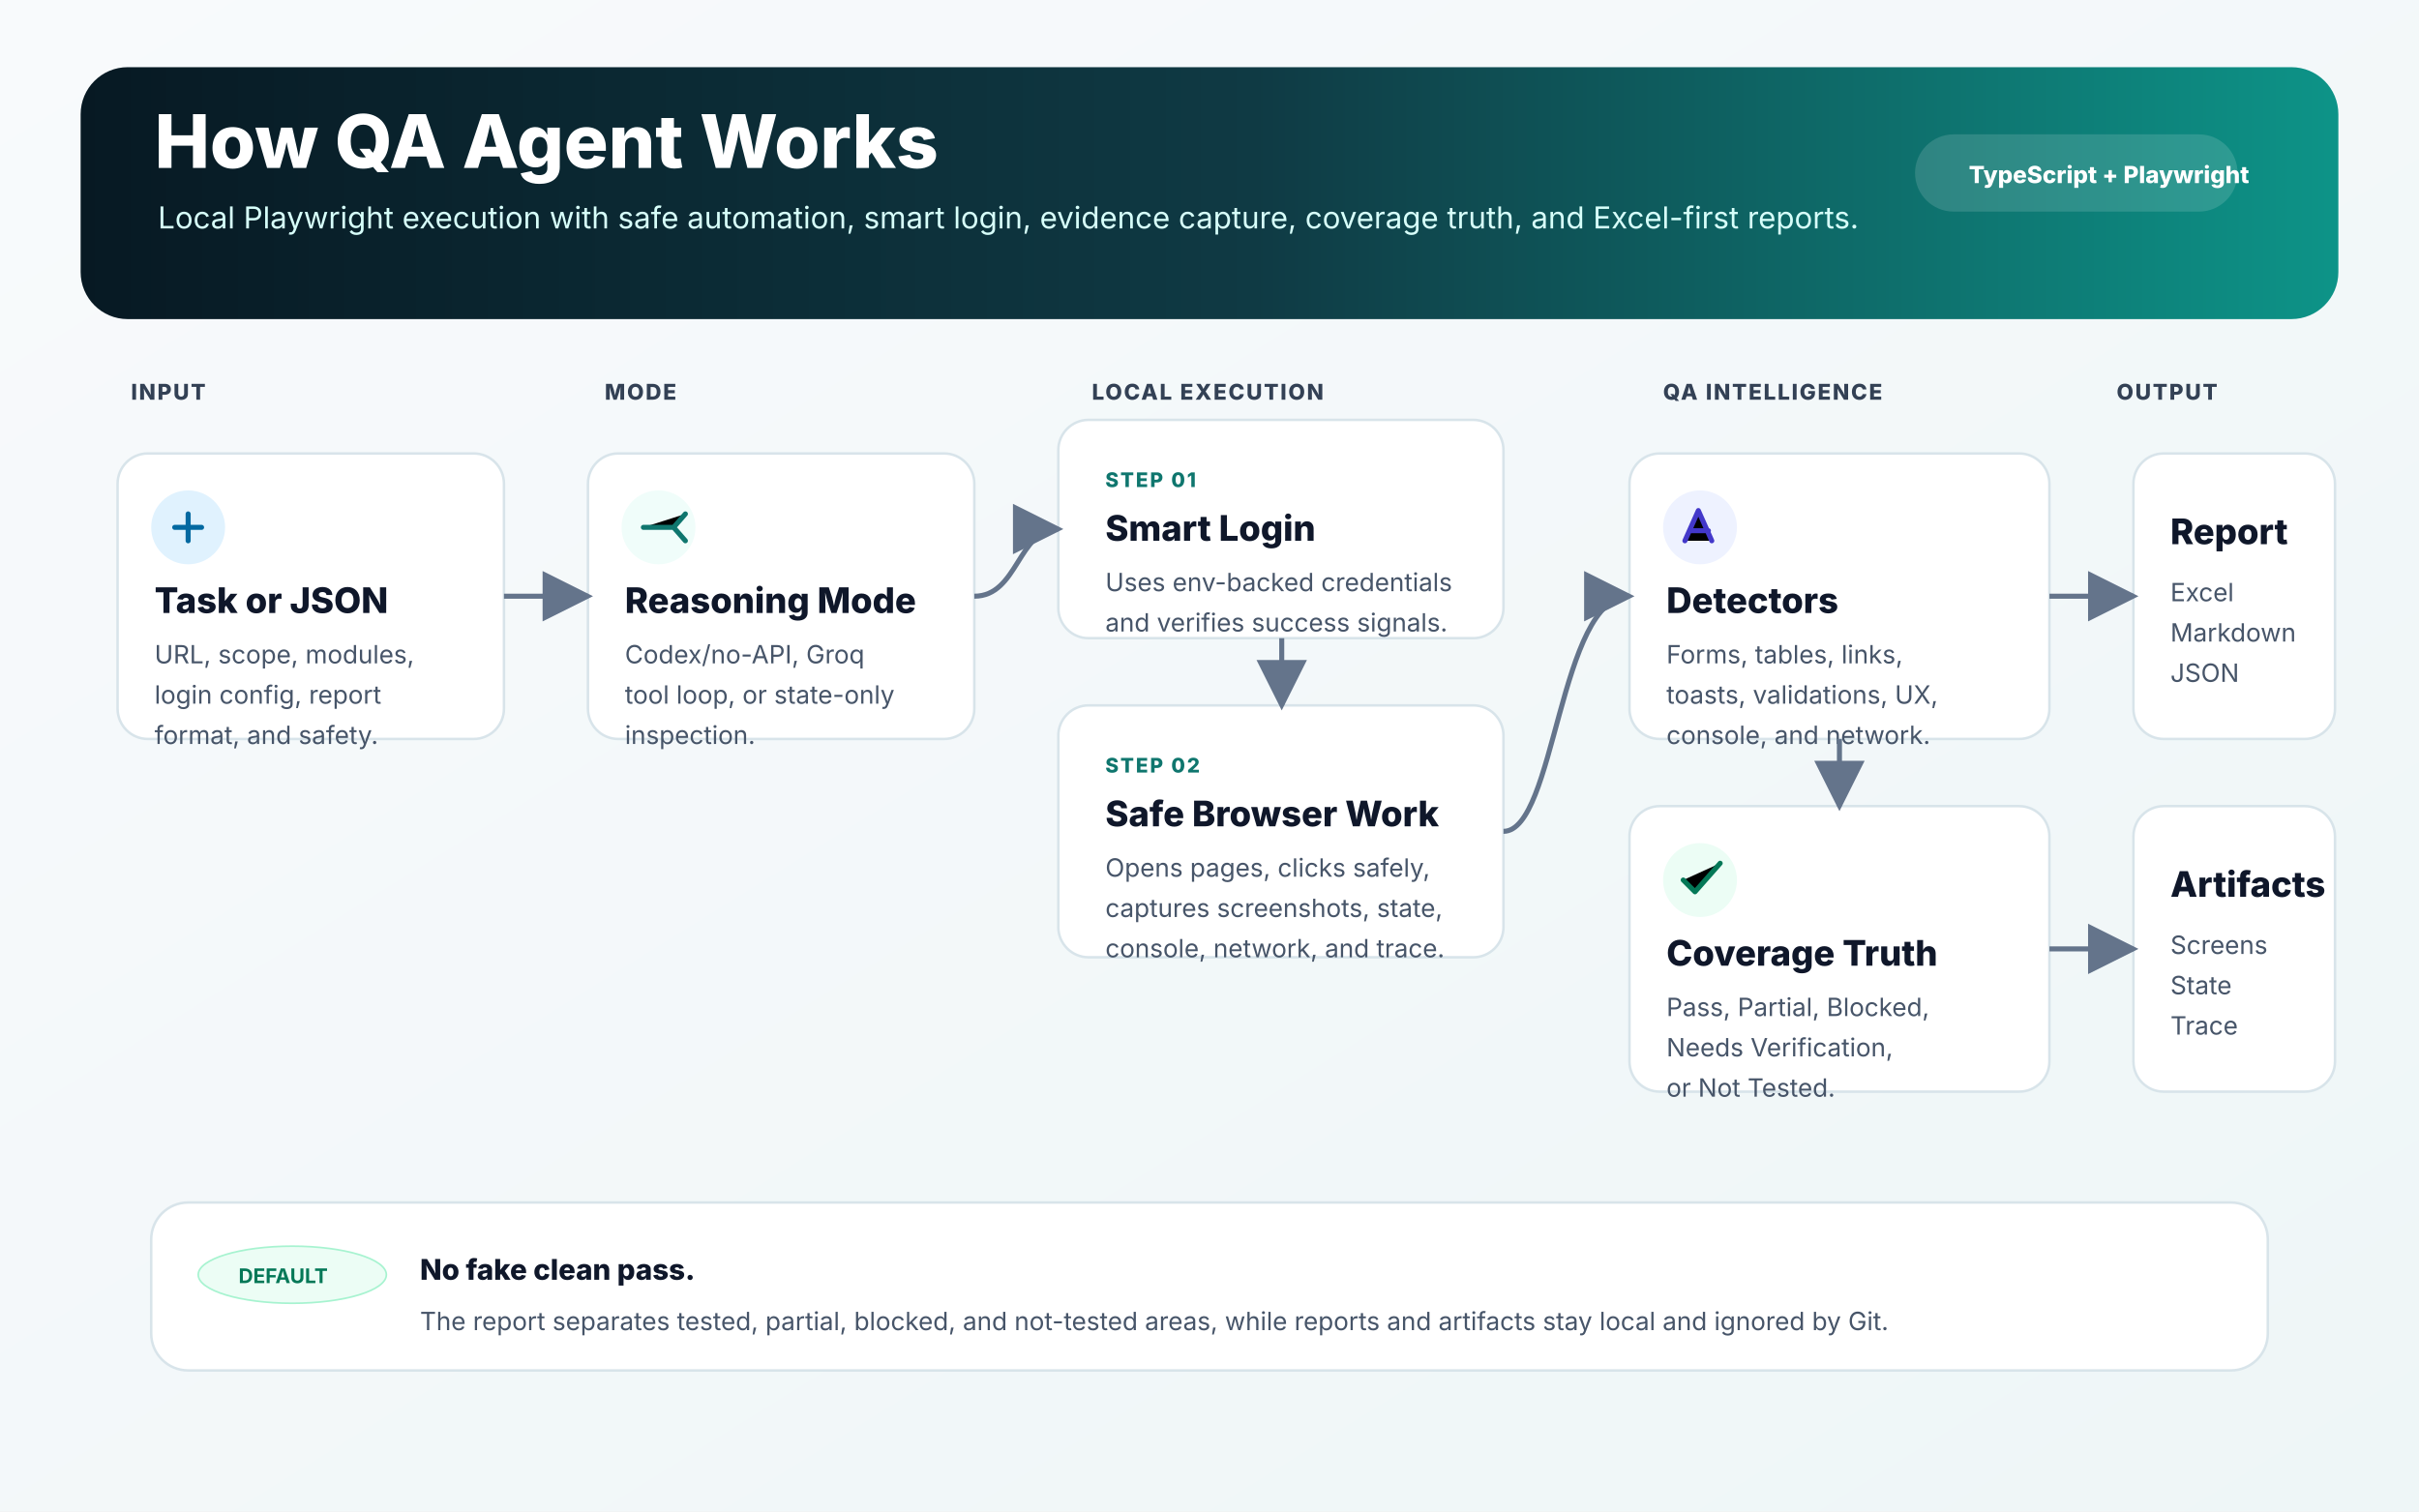
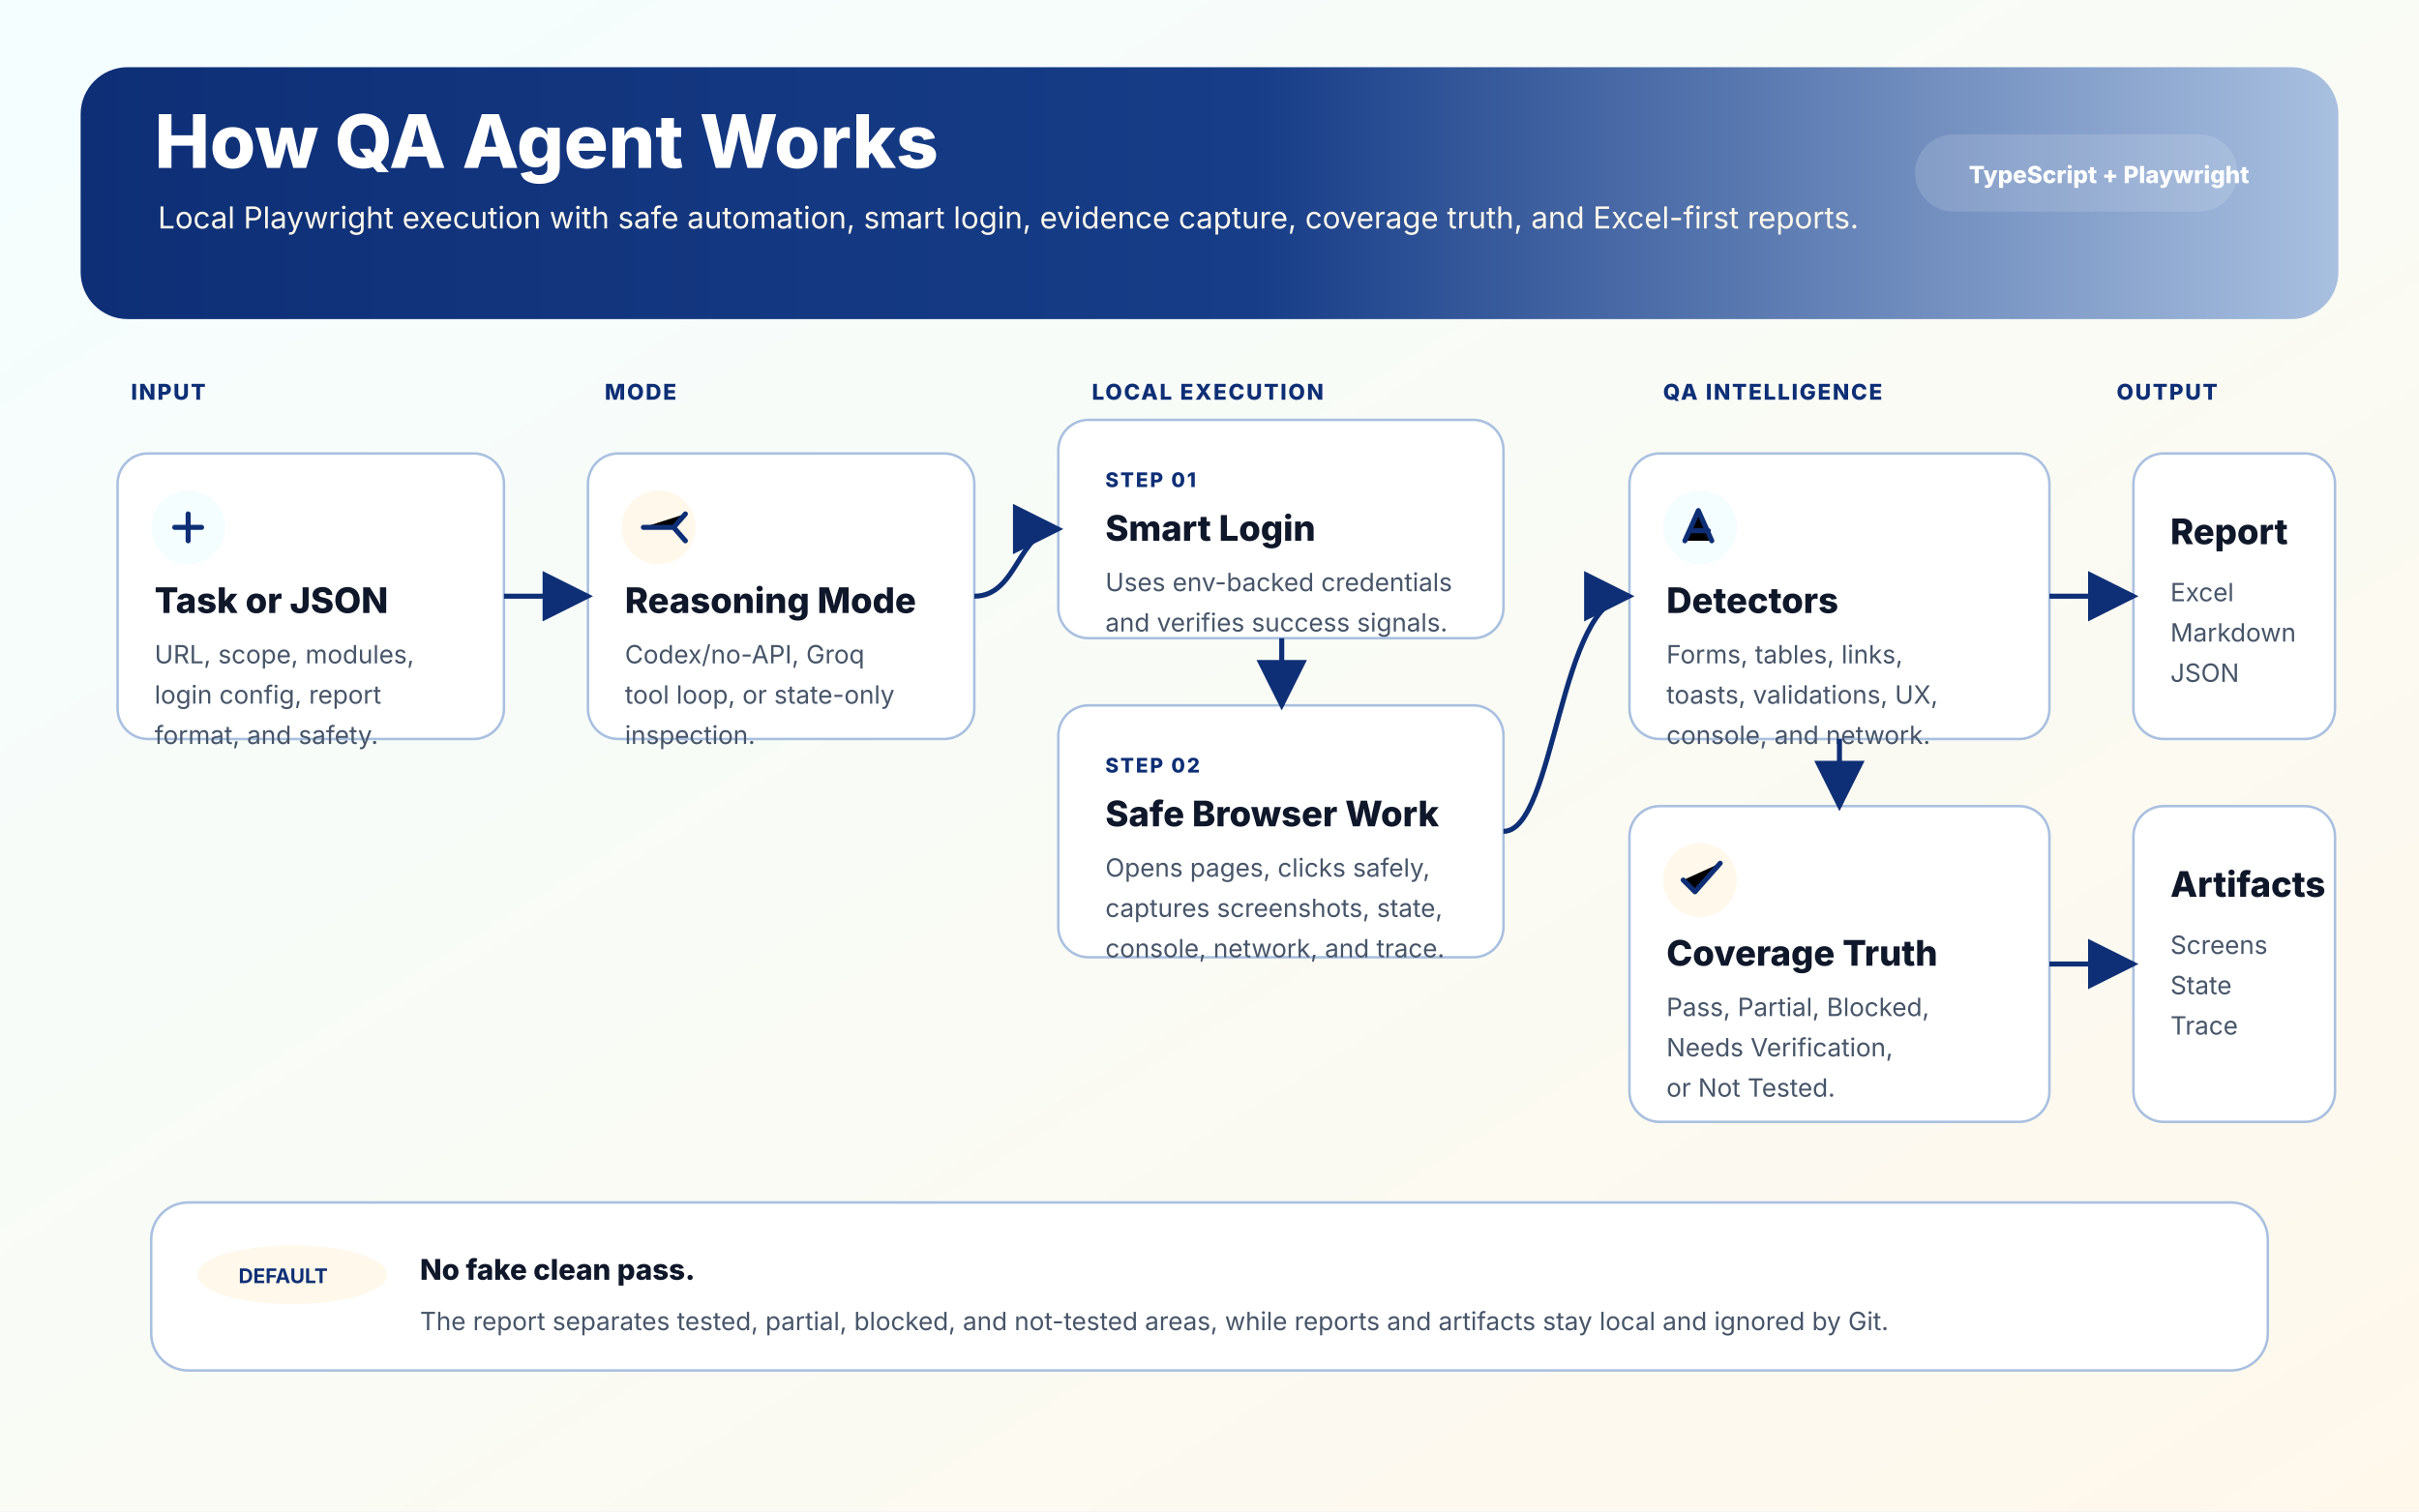
<svg xmlns="http://www.w3.org/2000/svg" width="1440" height="900" viewBox="0 0 1440 900" role="img" aria-labelledby="title desc">
  <defs>
    <linearGradient id="page" x1="0" y1="0" x2="1" y2="1">
-       <stop offset="0%" stop-color="#F8FAFC" />
-       <stop offset="100%" stop-color="#EEF6F7" />
+       <stop offset="0%" stop-color="#f4feff" />
+       <stop offset="100%" stop-color="#fff8eb" />
    </linearGradient>
    <linearGradient id="hero" x1="0" y1="0" x2="1" y2="0">
-       <stop offset="0%" stop-color="#071923" />
-       <stop offset="52%" stop-color="#0F3A44" />
-       <stop offset="100%" stop-color="#0D9488" />
+       <stop offset="0%" stop-color="#0e2f76" />
+       <stop offset="52%" stop-color="#173d88" />
+       <stop offset="100%" stop-color="#A9C0E0" />
    </linearGradient>
    <linearGradient id="accent" x1="0" y1="0" x2="1" y2="1">
-       <stop offset="0%" stop-color="#14B8A6" />
-       <stop offset="100%" stop-color="#2563EB" />
+       <stop offset="0%" stop-color="#0e2f76" />
+       <stop offset="100%" stop-color="#0e2f76" />
    </linearGradient>
    <marker id="arrow" markerWidth="16" markerHeight="16" refX="12" refY="8" orient="auto" markerUnits="strokeWidth">
-       <path d="M3,3 L13,8 L3,13 Z" fill="#64748B" />
+       <path d="M3,3 L13,8 L3,13 Z" fill="#0e2f76" />
    </marker>
    <style>
      .title { font: 800 44px Inter, Segoe UI, Arial, sans-serif; fill: #FFFFFF; letter-spacing: 0; }
-       .subtitle { font: 400 18px Inter, Segoe UI, Arial, sans-serif; fill: #D7FFFA; letter-spacing: 0; }
-       .eyebrow { font: 800 12px Inter, Segoe UI, Arial, sans-serif; fill: #0F766E; letter-spacing: 1.1px; }
-       .card { fill: #FFFFFF; stroke: #D8E4EA; stroke-width: 1.5; rx: 18; }
+       .subtitle { font: 400 18px Inter, Segoe UI, Arial, sans-serif; fill: #fff8eb; letter-spacing: 0; }
+       .eyebrow { font: 800 12px Inter, Segoe UI, Arial, sans-serif; fill: #0e2f76; letter-spacing: 1.1px; }
+       .card { fill: #FFFFFF; stroke: #A9C0E0; stroke-width: 1.5; rx: 18; }
      .cardTitle { font: 800 21px Inter, Segoe UI, Arial, sans-serif; fill: #0F172A; letter-spacing: 0; }
      .cardText { font: 400 15px Inter, Segoe UI, Arial, sans-serif; fill: #475569; letter-spacing: 0; }
-       .small { font: 700 12px Inter, Segoe UI, Arial, sans-serif; fill: #0F766E; letter-spacing: 0; }
-       .lane { font: 800 13px Inter, Segoe UI, Arial, sans-serif; fill: #334155; letter-spacing: 1px; }
-       .arrow { stroke: #64748B; stroke-width: 3; fill: none; marker-end: url(#arrow); }
-       .thin { stroke: #CBD5E1; stroke-width: 1.4; fill: none; }
-       .chip { fill: #ECFDF5; stroke: #A7F3D0; stroke-width: 1; rx: 999; }
-       .chipText { font: 700 12px Inter, Segoe UI, Arial, sans-serif; fill: #047857; letter-spacing: 0; }
+       .small { font: 700 12px Inter, Segoe UI, Arial, sans-serif; fill: #0e2f76; letter-spacing: 0; }
+       .lane { font: 800 13px Inter, Segoe UI, Arial, sans-serif; fill: #0e2f76; letter-spacing: 1px; }
+       .arrow { stroke: #0e2f76; stroke-width: 3; fill: none; marker-end: url(#arrow); }
+       .thin { stroke: #A9C0E0; stroke-width: 1.4; fill: none; }
+       .chip { fill: #fff8eb; stroke: #fff8eb; stroke-width: 1; rx: 999; }
+       .chipText { font: 700 12px Inter, Segoe UI, Arial, sans-serif; fill: #0e2f76; letter-spacing: 0; }
    </style>
  </defs>
  <rect width="1440" height="900" fill="url(#page)" />
  <rect x="48" y="40" width="1344" height="150" rx="28" fill="url(#hero)" />
  <text class="title" x="92" y="100">How QA Agent Works</text>
  <text class="subtitle" x="94" y="136">Local Playwright execution with safe automation, smart login, evidence capture, coverage truth, and Excel-first reports.</text>
  <rect x="1140" y="80" width="192" height="46" rx="23" fill="#FFFFFF" opacity="0.14" />
  <text x="1172" y="109" font-family="Inter, Segoe UI, Arial, sans-serif" font-size="14" font-weight="800" fill="#FFFFFF">TypeScript + Playwright</text>
  <text class="lane" x="78" y="238">INPUT</text>
  <text class="lane" x="360" y="238">MODE</text>
  <text class="lane" x="650" y="238">LOCAL EXECUTION</text>
  <text class="lane" x="990" y="238">QA INTELLIGENCE</text>
  <text class="lane" x="1260" y="238">OUTPUT</text>
  <rect class="card" x="70" y="270" width="230" height="170" />
-   <circle cx="112" cy="314" r="22" fill="#E0F2FE" />
-   <path d="M104 314h16M112 306v16" stroke="#0369A1" stroke-width="3" stroke-linecap="round" />
+   <circle cx="112" cy="314" r="22" fill="#f4feff" />
+   <path d="M104 314h16M112 306v16" stroke="#0e2f76" stroke-width="3" stroke-linecap="round" />
  <text class="cardTitle" x="92" y="365">Task or JSON</text>
  <text class="cardText" x="92" y="395">URL, scope, modules,</text>
  <text class="cardText" x="92" y="419">login config, report</text>
  <text class="cardText" x="92" y="443">format, and safety.</text>
  <rect class="card" x="350" y="270" width="230" height="170" />
-   <circle cx="392" cy="314" r="22" fill="#F0FDFA" />
-   <path d="M383 314h18l7-8M401 314l7 8" stroke="#0F766E" stroke-width="3" stroke-linecap="round" stroke-linejoin="round" />
+   <circle cx="392" cy="314" r="22" fill="#fff8eb" />
+   <path d="M383 314h18l7-8M401 314l7 8" stroke="#0e2f76" stroke-width="3" stroke-linecap="round" stroke-linejoin="round" />
  <text class="cardTitle" x="372" y="365">Reasoning Mode</text>
  <text class="cardText" x="372" y="395">Codex/no-API, Groq</text>
  <text class="cardText" x="372" y="419">tool loop, or state-only</text>
  <text class="cardText" x="372" y="443">inspection.</text>
  <rect class="card" x="630" y="250" width="265" height="130" />
  <text class="eyebrow" x="658" y="290">STEP 01</text>
  <text class="cardTitle" x="658" y="322">Smart Login</text>
  <text class="cardText" x="658" y="352">Uses env-backed credentials</text>
  <text class="cardText" x="658" y="376">and verifies success signals.</text>
  <rect class="card" x="630" y="420" width="265" height="150" />
  <text class="eyebrow" x="658" y="460">STEP 02</text>
  <text class="cardTitle" x="658" y="492">Safe Browser Work</text>
  <text class="cardText" x="658" y="522">Opens pages, clicks safely,</text>
  <text class="cardText" x="658" y="546">captures screenshots, state,</text>
  <text class="cardText" x="658" y="570">console, network, and trace.</text>
  <rect class="card" x="970" y="270" width="250" height="170" />
-   <circle cx="1012" cy="314" r="22" fill="#EEF2FF" />
-   <path d="M1003 322l8-18 8 18M1007 316h10" stroke="#4338CA" stroke-width="3" stroke-linecap="round" stroke-linejoin="round" />
+   <circle cx="1012" cy="314" r="22" fill="#f4feff" />
+   <path d="M1003 322l8-18 8 18M1007 316h10" stroke="#0e2f76" stroke-width="3" stroke-linecap="round" stroke-linejoin="round" />
  <text class="cardTitle" x="992" y="365">Detectors</text>
  <text class="cardText" x="992" y="395">Forms, tables, links,</text>
  <text class="cardText" x="992" y="419">toasts, validations, UX,</text>
  <text class="cardText" x="992" y="443">console, and network.</text>
-   <rect class="card" x="970" y="480" width="250" height="170" />
-   <circle cx="1012" cy="524" r="22" fill="#ECFDF5" />
-   <path d="M1002 524l7 7 15-17" stroke="#047857" stroke-width="3" stroke-linecap="round" stroke-linejoin="round" />
+   <rect class="card" x="970" y="480" width="250" height="188" />
+   <circle cx="1012" cy="524" r="22" fill="#fff8eb" />
+   <path d="M1002 524l7 7 15-17" stroke="#0e2f76" stroke-width="3" stroke-linecap="round" stroke-linejoin="round" />
  <text class="cardTitle" x="992" y="575">Coverage Truth</text>
  <text class="cardText" x="992" y="605">Pass, Partial, Blocked,</text>
  <text class="cardText" x="992" y="629">Needs Verification,</text>
  <text class="cardText" x="992" y="653">or Not Tested.</text>
  <rect class="card" x="1270" y="270" width="120" height="170" />
  <text class="cardTitle" x="1292" y="324">Report</text>
  <text class="cardText" x="1292" y="358">Excel</text>
  <text class="cardText" x="1292" y="382">Markdown</text>
  <text class="cardText" x="1292" y="406">JSON</text>
-   <rect class="card" x="1270" y="480" width="120" height="170" />
+   <rect class="card" x="1270" y="480" width="120" height="188" />
  <text class="cardTitle" x="1292" y="534">Artifacts</text>
  <text class="cardText" x="1292" y="568">Screens</text>
  <text class="cardText" x="1292" y="592">State</text>
  <text class="cardText" x="1292" y="616">Trace</text>
  <path class="arrow" d="M300 355H350" />
  <path class="arrow" d="M580 355C606 355 606 315 630 315" />
  <path class="arrow" d="M763 380V420" />
  <path class="arrow" d="M895 495C926 495 928 355 970 355" />
  <path class="arrow" d="M1095 440V480" />
  <path class="arrow" d="M1220 355H1270" />
-   <path class="arrow" d="M1220 565H1270" />
-   <rect x="90" y="716" width="1260" height="100" rx="22" fill="#FFFFFF" stroke="#D8E4EA" stroke-width="1.5" />
+   <path class="arrow" d="M1220 574H1270" />
+   <rect x="90" y="716" width="1260" height="100" rx="22" fill="#FFFFFF" stroke="#A9C0E0" stroke-width="1.5" />
  <rect x="118" y="742" width="112" height="34" class="chip" />
  <text class="chipText" x="142" y="764">DEFAULT</text>
  <text x="250" y="762" font-family="Inter, Segoe UI, Arial, sans-serif" font-size="17" font-weight="800" fill="#0F172A">No fake clean pass.</text>
  <text x="250" y="792" font-family="Inter, Segoe UI, Arial, sans-serif" font-size="15" fill="#475569">The report separates tested, partial, blocked, and not-tested areas, while reports and artifacts stay local and ignored by Git.</text>
</svg>
